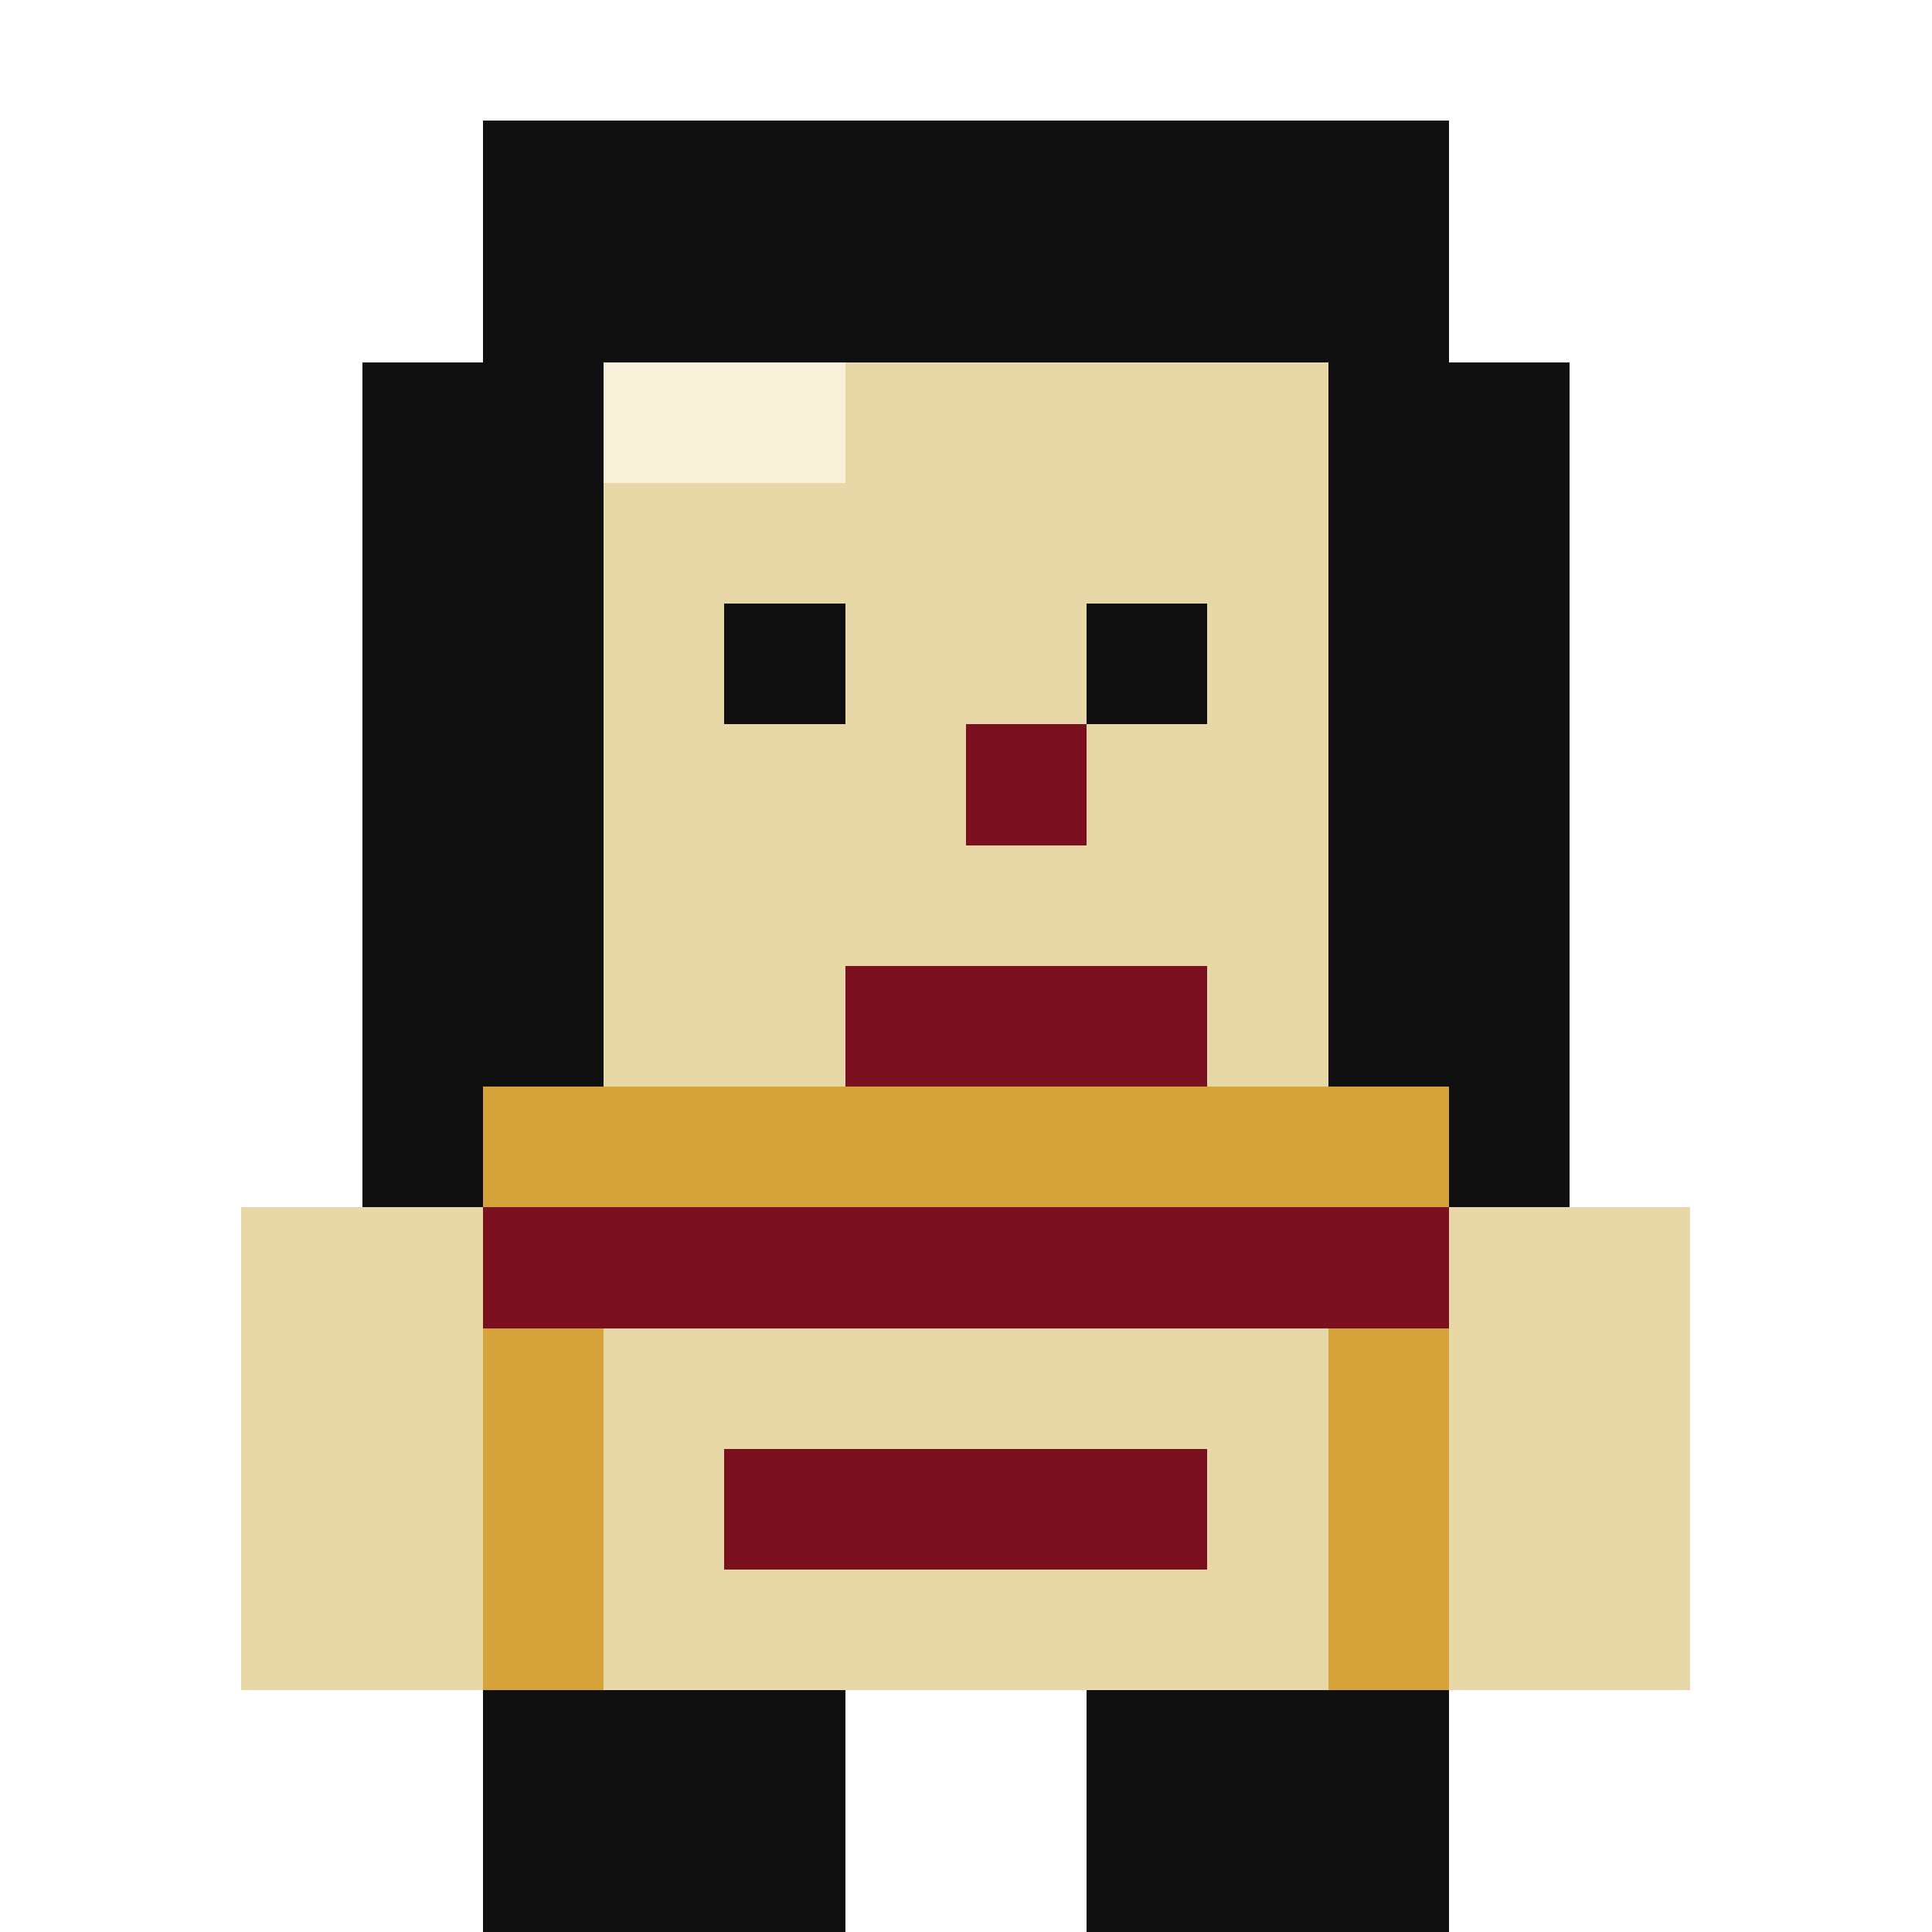
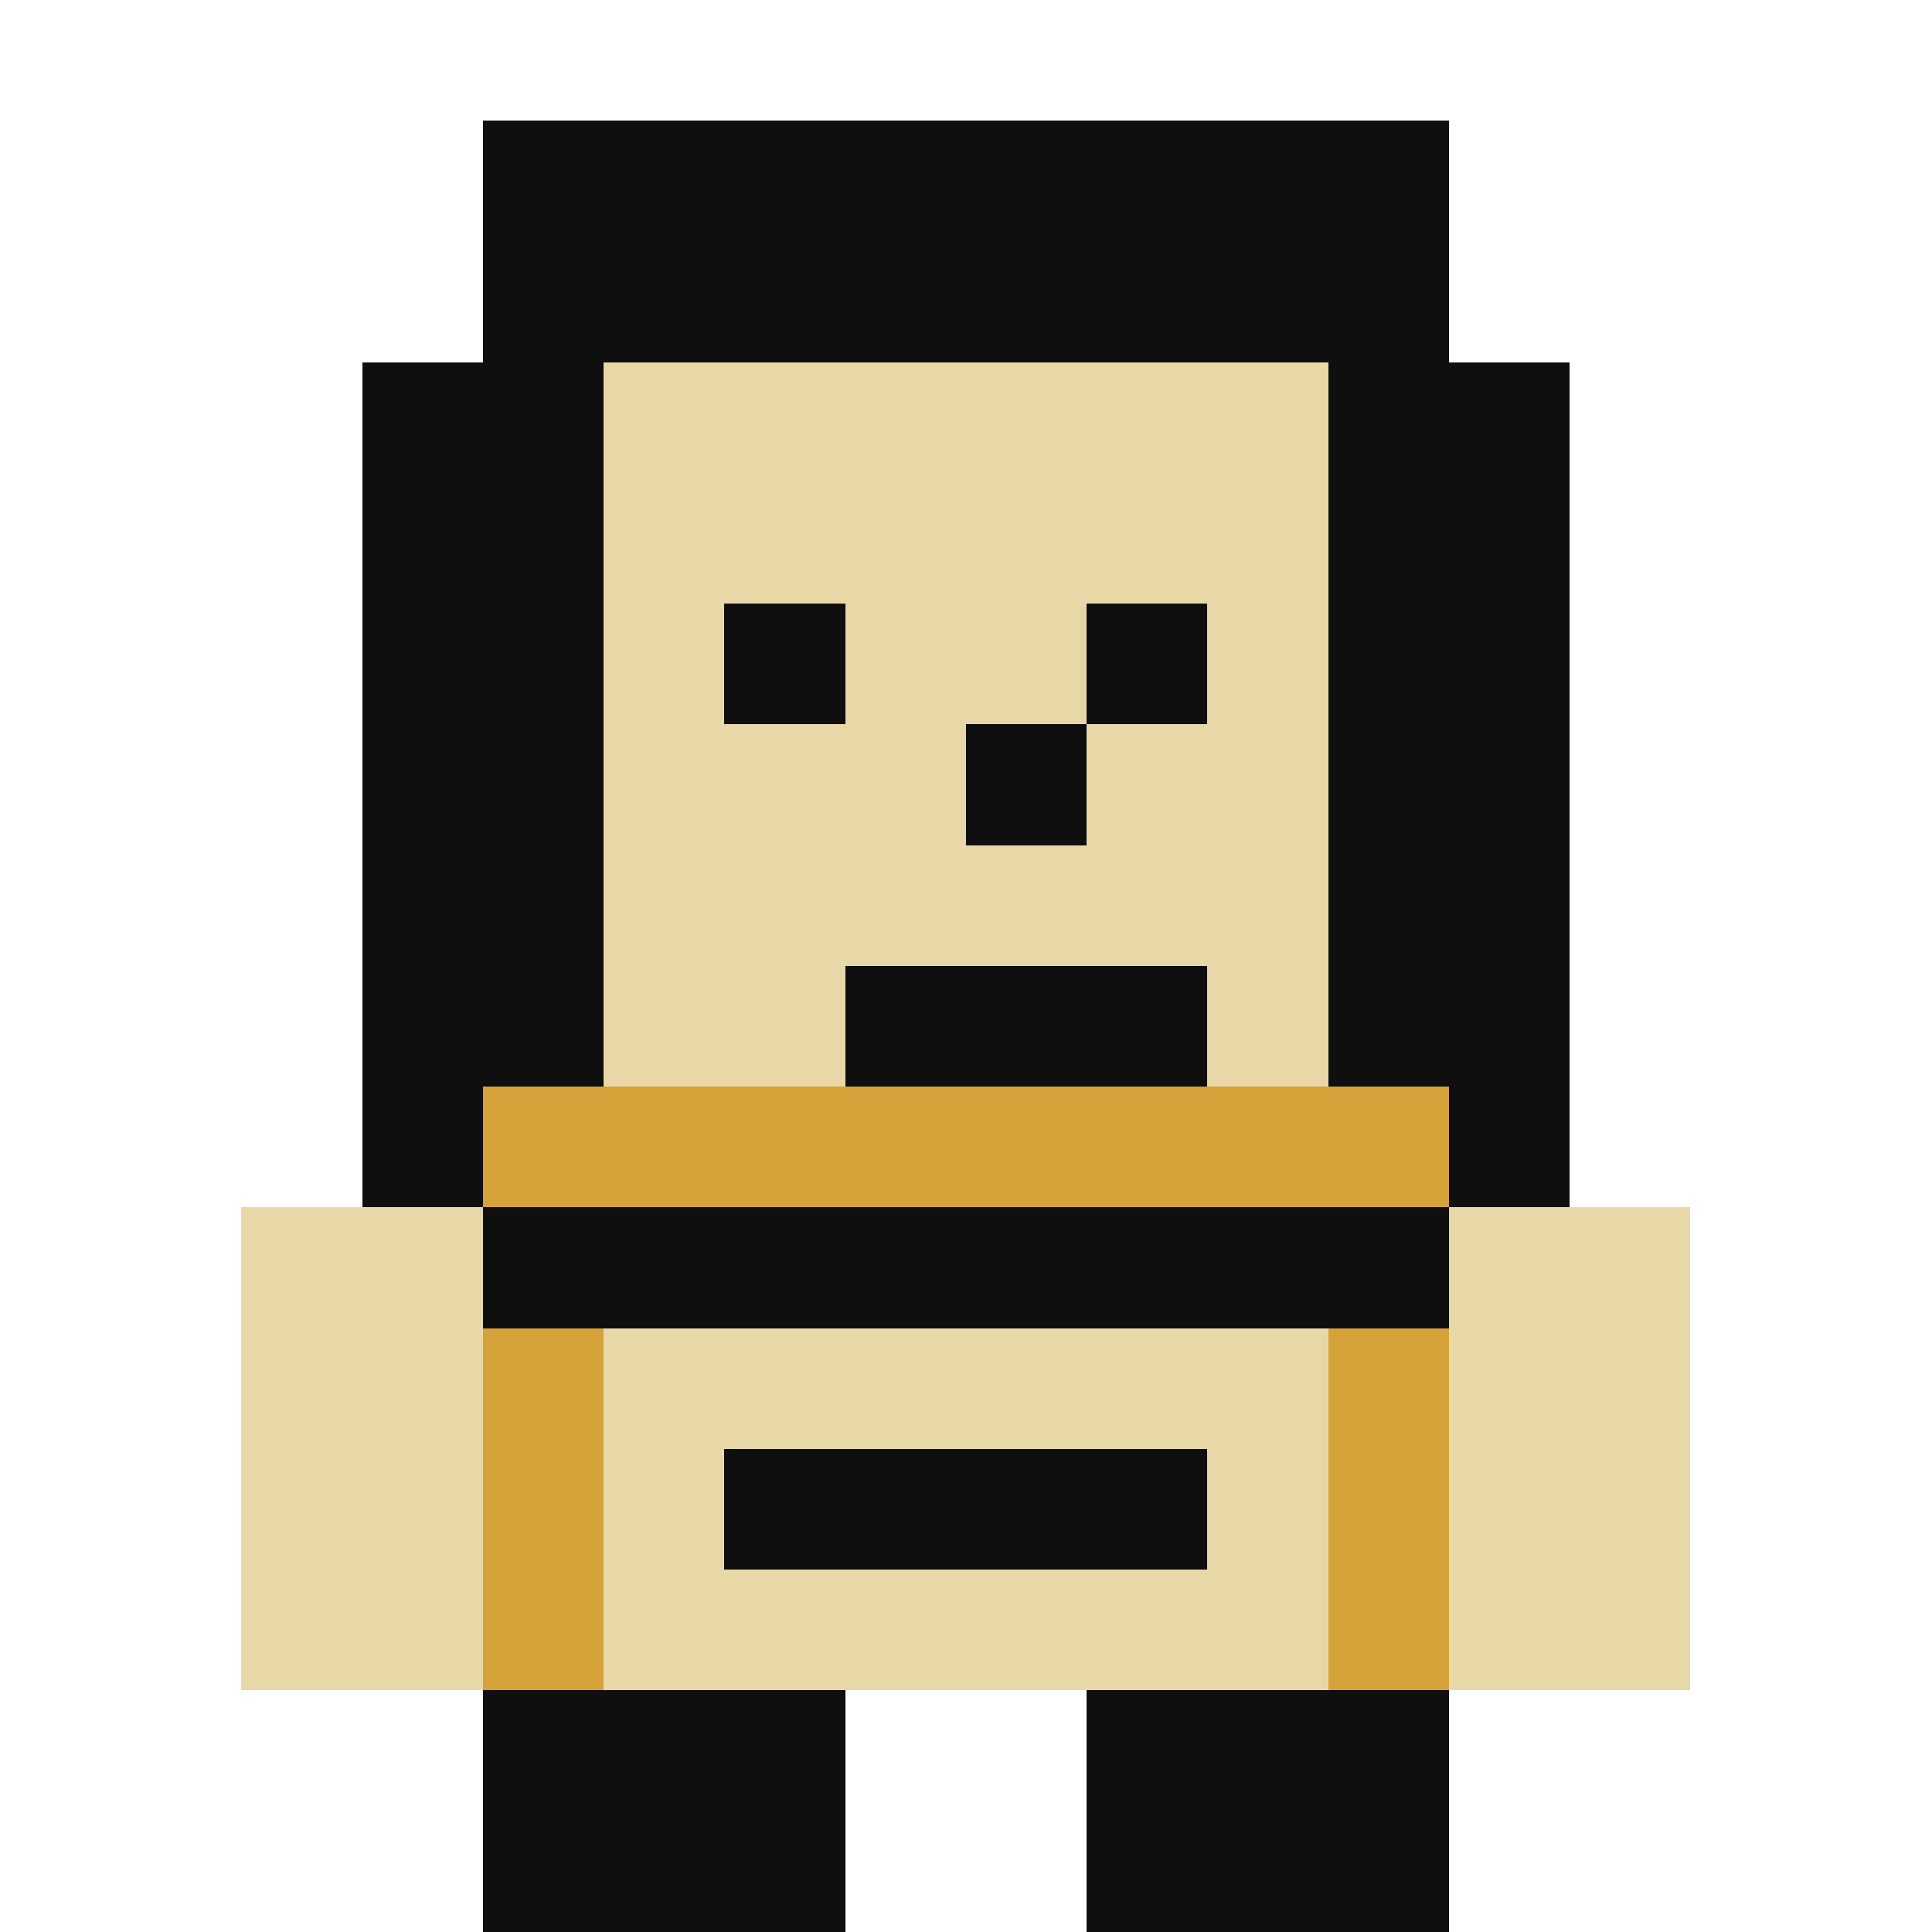
<svg xmlns="http://www.w3.org/2000/svg" width="16" height="16" shape-rendering="crispEdges">
  <rect width="16" height="16" fill="none" />
  <rect x="4" y="1" width="8" height="2" fill="#0F0F0F" />
  <rect x="3" y="3" width="2" height="6" fill="#0F0F0F" />
  <rect x="11" y="3" width="2" height="6" fill="#0F0F0F" />
  <rect x="5" y="3" width="6" height="6" fill="#E8D8A8" />
-   <rect x="5" y="3" width="2" height="1" fill="#F8F0D8" />
+   <rect x="5" y="3" width="2" height="1" fill="#E8D8A8" />
  <rect x="6" y="5" width="1" height="1" fill="#0F0F0F" />
  <rect x="9" y="5" width="1" height="1" fill="#0F0F0F" />
-   <rect x="8" y="6" width="1" height="1" fill="#7A1020" />
-   <rect x="7" y="8" width="3" height="1" fill="#7A1020" />
+   <rect x="8" y="6" width="1" height="1" fill="#0F0F0F" />
+   <rect x="7" y="8" width="3" height="1" fill="#0F0F0F" />
  <rect x="3" y="9" width="10" height="5" fill="#0F0F0F" />
  <rect x="4" y="9" width="8" height="5" fill="#D6A23A" />
-   <rect x="4" y="10" width="8" height="1" fill="#7A1020" />
+   <rect x="4" y="10" width="8" height="1" fill="#0F0F0F" />
  <rect x="2" y="10" width="2" height="4" fill="#E8D8A8" />
  <rect x="12" y="10" width="2" height="4" fill="#E8D8A8" />
  <rect x="5" y="11" width="6" height="3" fill="#E8D8A8" />
-   <rect x="6" y="12" width="4" height="1" fill="#7A1020" />
+   <rect x="6" y="12" width="4" height="1" fill="#0F0F0F" />
  <rect x="4" y="14" width="3" height="2" fill="#0F0F0F" />
  <rect x="9" y="14" width="3" height="2" fill="#0F0F0F" />
</svg>
